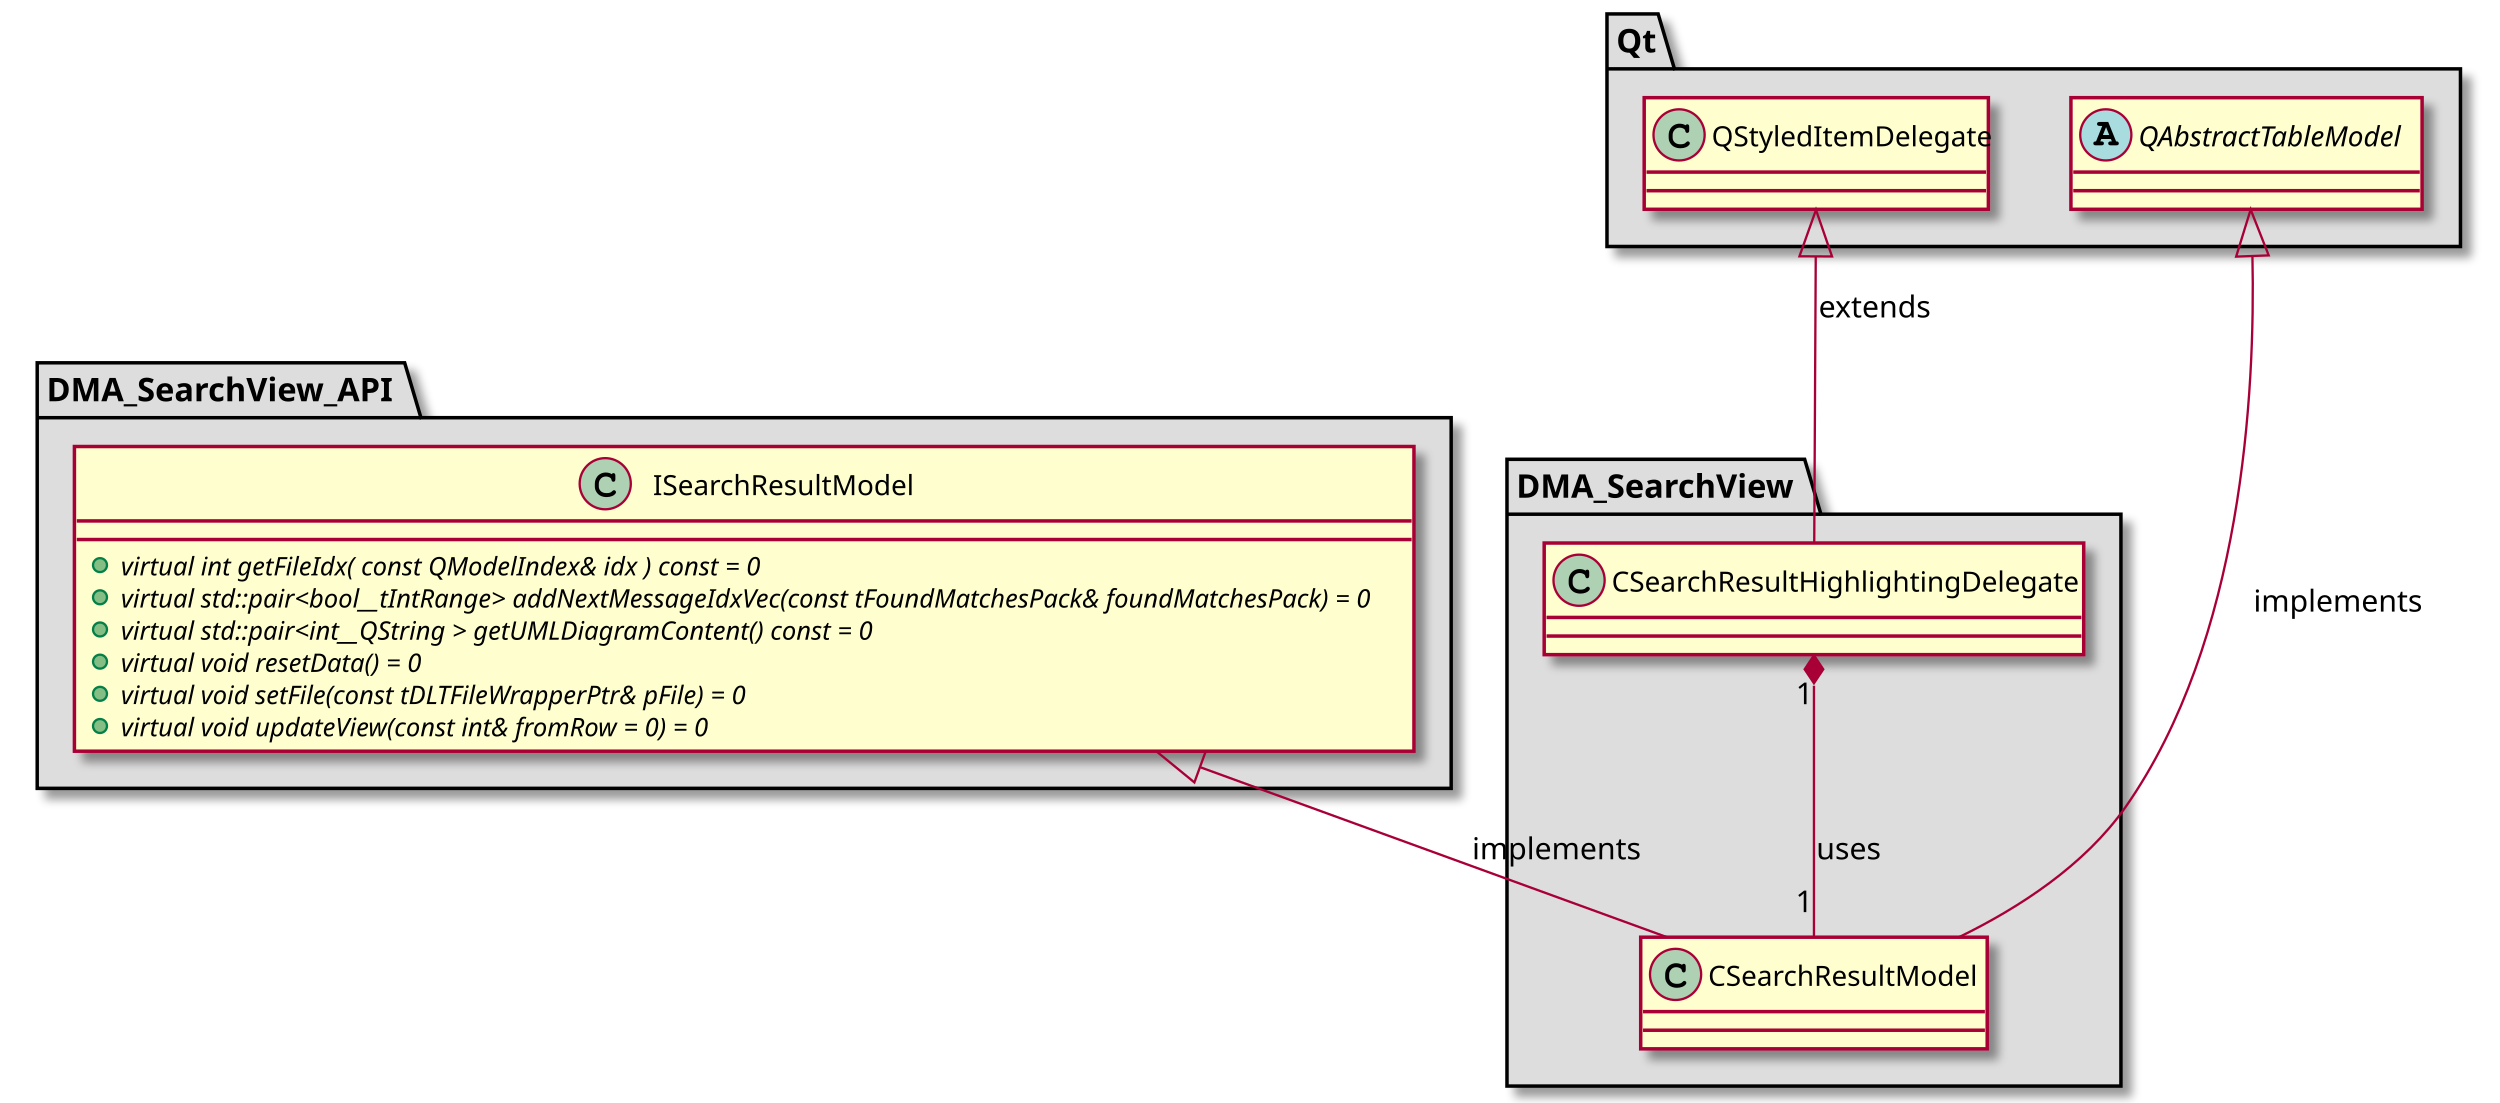
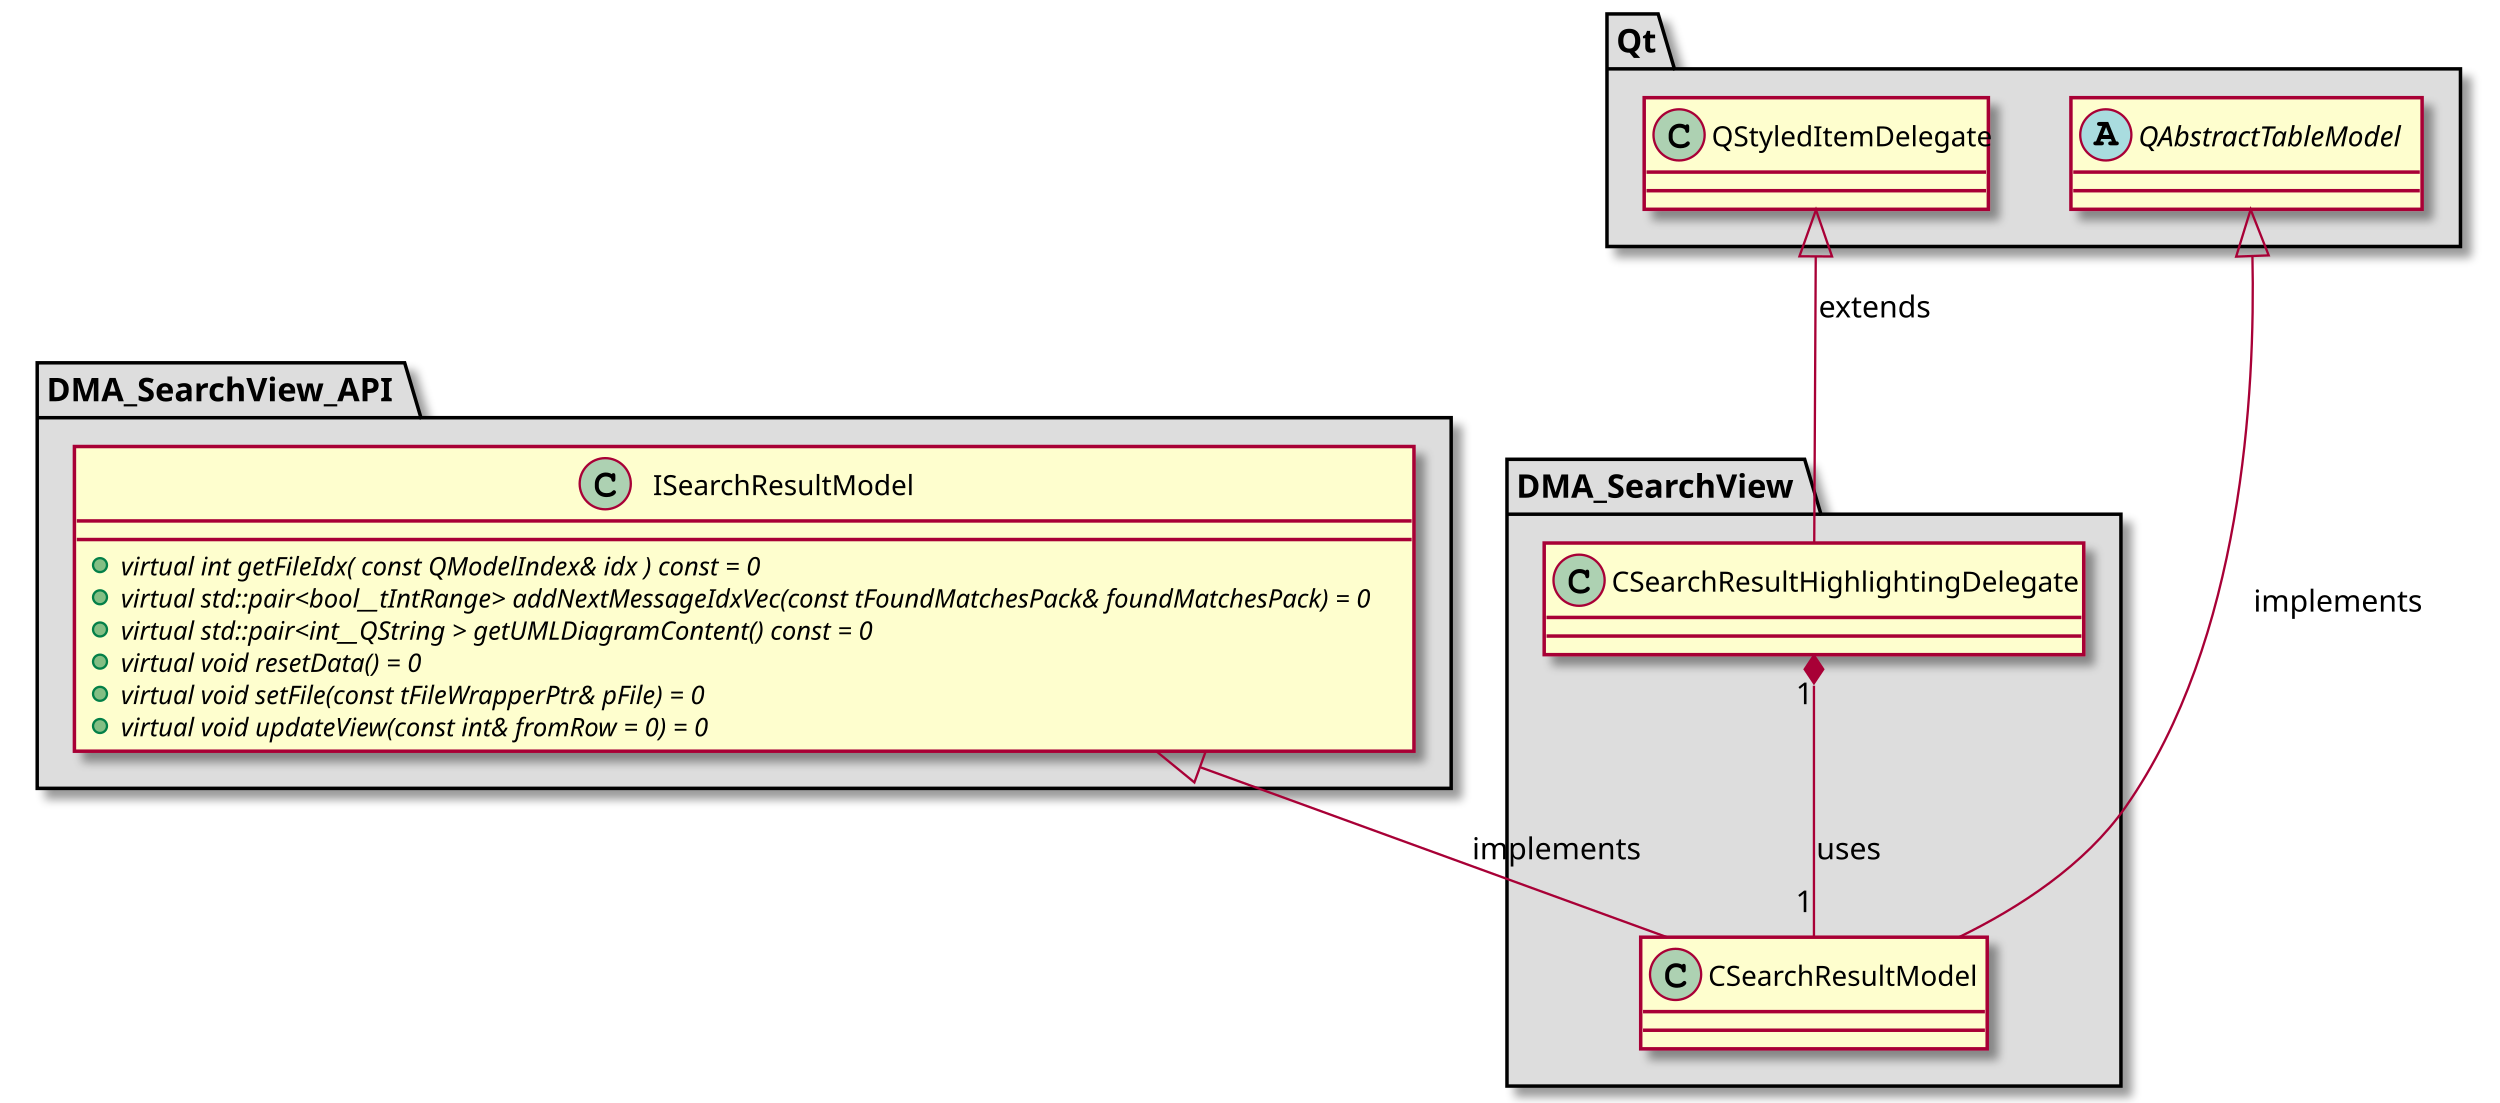
<svg xmlns="http://www.w3.org/2000/svg" contentScriptType="application/ecmascript" contentStyleType="text/css" height="474px" preserveAspectRatio="none" style="width:1075px;height:474px;background:#FEFEFE;" version="1.1" viewBox="0 0 1075 474" width="1075px" zoomAndPan="magnify">
  <defs>
-     <filter height="300%" id="fo9buocgxcle2" width="300%" x="-1" y="-1">
+     <filter height="300%" id="fei5rcqu06k7y" width="300%" x="-1" y="-1">
      <feGaussianBlur result="blurOut" stdDeviation="2.0" />
      <feColorMatrix in="blurOut" result="blurOut2" type="matrix" values="0 0 0 0 0 0 0 0 0 0 0 0 0 0 0 0 0 0 .4 0" />
      <feOffset dx="4.0" dy="4.0" in="blurOut2" result="blurOut3" />
      <feBlend in="SourceGraphic" in2="blurOut3" mode="normal" />
    </filter>
  </defs>
  <g>
-     <polygon fill="#DDDDDD" filter="url(#fo9buocgxcle2)" points="648,197.5,776,197.5,783,221.109,912,221.109,912,467,648,467,648,197.5" style="stroke:#000000;stroke-width:1.5;" />
+     <polygon fill="#DDDDDD" filter="url(#fei5rcqu06k7y)" points="648,197.5,776,197.5,783,221.109,912,221.109,912,467,648,467,648,197.5" style="stroke:#000000;stroke-width:1.5;" />
    <line style="stroke:#000000;stroke-width:1.5;" x1="648" x2="783" y1="221.109" y2="221.109" />
    <text fill="#000000" font-family="sans-serif" font-size="14" font-weight="bold" lengthAdjust="spacingAndGlyphs" textLength="122" x="652" y="214.033">DMA_SearchView</text>
-     <polygon fill="#DDDDDD" filter="url(#fo9buocgxcle2)" points="16,156,174,156,181,179.609,624,179.609,624,339,16,339,16,156" style="stroke:#000000;stroke-width:1.5;" />
+     <polygon fill="#DDDDDD" filter="url(#fei5rcqu06k7y)" points="16,156,174,156,181,179.609,624,179.609,624,339,16,339,16,156" style="stroke:#000000;stroke-width:1.5;" />
    <line style="stroke:#000000;stroke-width:1.5;" x1="16" x2="181" y1="179.609" y2="179.609" />
    <text fill="#000000" font-family="sans-serif" font-size="14" font-weight="bold" lengthAdjust="spacingAndGlyphs" textLength="152" x="20" y="172.533">DMA_SearchView_API</text>
-     <polygon fill="#DDDDDD" filter="url(#fo9buocgxcle2)" points="691,6,713,6,720,29.609,1058,29.609,1058,106,691,106,691,6" style="stroke:#000000;stroke-width:1.5;" />
+     <polygon fill="#DDDDDD" filter="url(#fei5rcqu06k7y)" points="691,6,713,6,720,29.609,1058,29.609,1058,106,691,106,691,6" style="stroke:#000000;stroke-width:1.5;" />
    <line style="stroke:#000000;stroke-width:1.5;" x1="691" x2="720" y1="29.609" y2="29.609" />
    <text fill="#000000" font-family="sans-serif" font-size="14" font-weight="bold" lengthAdjust="spacingAndGlyphs" textLength="16" x="695" y="22.533">Qt</text>
-     <rect codeLine="8" fill="#FEFECE" filter="url(#fo9buocgxcle2)" height="48" id="CSearchResultHighlightingDelegate" style="stroke:#A80036;stroke-width:1.5;" width="232" x="664" y="233.5" />
+     <rect codeLine="8" fill="#FEFECE" filter="url(#fei5rcqu06k7y)" height="48" id="CSearchResultHighlightingDelegate" style="stroke:#A80036;stroke-width:1.5;" width="232" x="664" y="233.5" />
    <ellipse cx="679" cy="249.5" fill="#ADD1B2" rx="11" ry="11" style="stroke:#A80036;stroke-width:1.0;" />
    <path d="M681.766,245.375 Q681.922,245.156 682.109,245.047 Q682.297,244.938 682.516,244.938 Q682.891,244.938 683.125,245.195 Q683.359,245.453 683.359,246.062 L683.359,247.516 Q683.359,248.125 683.125,248.391 Q682.891,248.656 682.516,248.656 Q682.172,248.656 681.969,248.453 Q681.766,248.266 681.656,247.75 Q681.609,247.391 681.422,247.203 Q681.094,246.828 680.484,246.609 Q679.875,246.391 679.25,246.391 Q678.484,246.391 677.852,246.719 Q677.219,247.047 676.727,247.797 Q676.234,248.547 676.234,249.578 L676.234,250.672 Q676.234,251.906 677.125,252.727 Q678.016,253.547 679.609,253.547 Q680.547,253.547 681.203,253.297 Q681.594,253.141 682.016,252.703 Q682.281,252.438 682.43,252.359 Q682.578,252.281 682.781,252.281 Q683.109,252.281 683.367,252.539 Q683.625,252.797 683.625,253.141 Q683.625,253.484 683.281,253.891 Q682.781,254.469 681.984,254.797 Q680.906,255.25 679.609,255.25 Q678.094,255.25 676.891,254.625 Q675.906,254.125 675.219,253.055 Q674.531,251.984 674.531,250.703 L674.531,249.547 Q674.531,248.219 675.148,247.07 Q675.766,245.922 676.859,245.305 Q677.953,244.688 679.188,244.688 Q679.922,244.688 680.57,244.852 Q681.219,245.016 681.766,245.375 Z " fill="#000000" />
    <text fill="#000000" font-family="sans-serif" font-size="12" lengthAdjust="spacingAndGlyphs" textLength="200" x="693" y="254.41">CSearchResultHighlightingDelegate</text>
    <line style="stroke:#A80036;stroke-width:1.5;" x1="665" x2="895" y1="265.5" y2="265.5" />
    <line style="stroke:#A80036;stroke-width:1.5;" x1="665" x2="895" y1="273.5" y2="273.5" />
-     <rect codeLine="12" fill="#FEFECE" filter="url(#fo9buocgxcle2)" height="48" id="CSearchResultModel" style="stroke:#A80036;stroke-width:1.5;" width="149" x="705.5" y="403" />
+     <rect codeLine="12" fill="#FEFECE" filter="url(#fei5rcqu06k7y)" height="48" id="CSearchResultModel" style="stroke:#A80036;stroke-width:1.5;" width="149" x="705.5" y="403" />
    <ellipse cx="720.5" cy="419" fill="#ADD1B2" rx="11" ry="11" style="stroke:#A80036;stroke-width:1.0;" />
    <path d="M723.266,414.875 Q723.422,414.656 723.609,414.547 Q723.797,414.438 724.016,414.438 Q724.391,414.438 724.625,414.695 Q724.859,414.953 724.859,415.562 L724.859,417.016 Q724.859,417.625 724.625,417.891 Q724.391,418.156 724.016,418.156 Q723.672,418.156 723.469,417.953 Q723.266,417.766 723.156,417.25 Q723.109,416.891 722.922,416.703 Q722.594,416.328 721.984,416.109 Q721.375,415.891 720.75,415.891 Q719.984,415.891 719.352,416.219 Q718.719,416.547 718.227,417.297 Q717.734,418.047 717.734,419.078 L717.734,420.172 Q717.734,421.406 718.625,422.227 Q719.516,423.047 721.109,423.047 Q722.047,423.047 722.703,422.797 Q723.094,422.641 723.516,422.203 Q723.781,421.938 723.93,421.859 Q724.078,421.781 724.281,421.781 Q724.609,421.781 724.867,422.039 Q725.125,422.297 725.125,422.641 Q725.125,422.984 724.781,423.391 Q724.281,423.969 723.484,424.297 Q722.406,424.75 721.109,424.75 Q719.594,424.75 718.391,424.125 Q717.406,423.625 716.719,422.555 Q716.031,421.484 716.031,420.203 L716.031,419.047 Q716.031,417.719 716.648,416.57 Q717.266,415.422 718.359,414.805 Q719.453,414.188 720.688,414.188 Q721.422,414.188 722.07,414.352 Q722.719,414.516 723.266,414.875 Z " fill="#000000" />
    <text fill="#000000" font-family="sans-serif" font-size="12" lengthAdjust="spacingAndGlyphs" textLength="117" x="734.5" y="423.91">CSearchResultModel</text>
    <line style="stroke:#A80036;stroke-width:1.5;" x1="706.5" x2="853.5" y1="435" y2="435" />
    <line style="stroke:#A80036;stroke-width:1.5;" x1="706.5" x2="853.5" y1="443" y2="443" />
-     <rect codeLine="21" fill="#FEFECE" filter="url(#fo9buocgxcle2)" height="131.016" id="ISearchResultModel" style="stroke:#A80036;stroke-width:1.5;" width="576" x="32" y="192" />
+     <rect codeLine="21" fill="#FEFECE" filter="url(#fei5rcqu06k7y)" height="131.016" id="ISearchResultModel" style="stroke:#A80036;stroke-width:1.5;" width="576" x="32" y="192" />
    <ellipse cx="260.25" cy="208" fill="#ADD1B2" rx="11" ry="11" style="stroke:#A80036;stroke-width:1.0;" />
    <path d="M263.016,203.875 Q263.172,203.656 263.359,203.547 Q263.547,203.438 263.766,203.438 Q264.141,203.438 264.375,203.695 Q264.609,203.953 264.609,204.562 L264.609,206.016 Q264.609,206.625 264.375,206.891 Q264.141,207.156 263.766,207.156 Q263.422,207.156 263.219,206.953 Q263.016,206.766 262.906,206.25 Q262.859,205.891 262.672,205.703 Q262.344,205.328 261.734,205.109 Q261.125,204.891 260.5,204.891 Q259.734,204.891 259.102,205.219 Q258.469,205.547 257.977,206.297 Q257.484,207.047 257.484,208.078 L257.484,209.172 Q257.484,210.406 258.375,211.227 Q259.266,212.047 260.859,212.047 Q261.797,212.047 262.453,211.797 Q262.844,211.641 263.266,211.203 Q263.531,210.938 263.68,210.859 Q263.828,210.781 264.031,210.781 Q264.359,210.781 264.617,211.039 Q264.875,211.297 264.875,211.641 Q264.875,211.984 264.531,212.391 Q264.031,212.969 263.234,213.297 Q262.156,213.75 260.859,213.75 Q259.344,213.75 258.141,213.125 Q257.156,212.625 256.469,211.555 Q255.781,210.484 255.781,209.203 L255.781,208.047 Q255.781,206.719 256.398,205.57 Q257.016,204.422 258.109,203.805 Q259.203,203.188 260.438,203.188 Q261.172,203.188 261.82,203.352 Q262.469,203.516 263.016,203.875 Z " fill="#000000" />
    <text fill="#000000" font-family="sans-serif" font-size="12" lengthAdjust="spacingAndGlyphs" textLength="111" x="280.75" y="212.91">ISearchResultModel</text>
    <line style="stroke:#A80036;stroke-width:1.5;" x1="33" x2="607" y1="224" y2="224" />
    <line style="stroke:#A80036;stroke-width:1.5;" x1="33" x2="607" y1="232" y2="232" />
    <ellipse cx="43" cy="243" fill="#84BE84" rx="3" ry="3" style="stroke:#038048;stroke-width:1.0;" />
    <text fill="#000000" font-family="sans-serif" font-size="11" font-style="italic" lengthAdjust="spacingAndGlyphs" textLength="280" x="52" y="247.419">virtual int getFileIdx( const QModelIndex&amp; idx ) const = 0</text>
    <ellipse cx="43" cy="256.836" fill="#84BE84" rx="3" ry="3" style="stroke:#038048;stroke-width:1.0;" />
    <text fill="#000000" font-family="sans-serif" font-size="11" font-style="italic" lengthAdjust="spacingAndGlyphs" textLength="550" x="52" y="261.255">virtual std::pair&lt;bool__tIntRange&gt; addNextMessageIdxVec(const tFoundMatchesPack&amp; foundMatchesPack) = 0</text>
    <ellipse cx="43" cy="270.672" fill="#84BE84" rx="3" ry="3" style="stroke:#038048;stroke-width:1.0;" />
    <text fill="#000000" font-family="sans-serif" font-size="11" font-style="italic" lengthAdjust="spacingAndGlyphs" textLength="326" x="52" y="275.091">virtual std::pair&lt;int__QString &gt; getUMLDiagramContent() const = 0</text>
    <ellipse cx="43" cy="284.508" fill="#84BE84" rx="3" ry="3" style="stroke:#038048;stroke-width:1.0;" />
    <text fill="#000000" font-family="sans-serif" font-size="11" font-style="italic" lengthAdjust="spacingAndGlyphs" textLength="130" x="52" y="288.927">virtual void resetData() = 0</text>
    <ellipse cx="43" cy="298.344" fill="#84BE84" rx="3" ry="3" style="stroke:#038048;stroke-width:1.0;" />
-     <text fill="#000000" font-family="sans-serif" font-size="11" font-style="italic" lengthAdjust="spacingAndGlyphs" textLength="281" x="52" y="302.763">virtual void setFile(const tDLTFileWrapperPtr&amp; pFile) = 0</text>
+     <text fill="#000000" font-family="sans-serif" font-size="11" font-style="italic" lengthAdjust="spacingAndGlyphs" textLength="260" x="52" y="302.763">virtual void setFile(const tFileWrapperPtr&amp; pFile) = 0</text>
    <ellipse cx="43" cy="312.18" fill="#84BE84" rx="3" ry="3" style="stroke:#038048;stroke-width:1.0;" />
    <text fill="#000000" font-family="sans-serif" font-size="11" font-style="italic" lengthAdjust="spacingAndGlyphs" textLength="251" x="52" y="316.599">virtual void updateView(const int&amp; fromRow = 0) = 0</text>
-     <rect codeLine="36" fill="#FEFECE" filter="url(#fo9buocgxcle2)" height="48" id="QAbstractTableModel" style="stroke:#A80036;stroke-width:1.5;" width="151" x="890.5" y="42" />
+     <rect codeLine="36" fill="#FEFECE" filter="url(#fei5rcqu06k7y)" height="48" id="QAbstractTableModel" style="stroke:#A80036;stroke-width:1.5;" width="151" x="890.5" y="42" />
    <ellipse cx="905.5" cy="58" fill="#A9DCDF" rx="11" ry="11" style="stroke:#A80036;stroke-width:1.0;" />
    <path d="M907.688,59.766 L903.547,59.766 L903.125,60.797 L903.547,60.797 Q904.156,60.797 904.422,61.031 Q904.688,61.266 904.688,61.656 Q904.688,62.031 904.422,62.266 Q904.156,62.5 903.547,62.5 L901.25,62.5 Q900.641,62.5 900.383,62.266 Q900.125,62.031 900.125,61.641 Q900.125,61.266 900.398,61.023 Q900.672,60.781 901.297,60.797 L903.969,54.141 L902.859,54.141 Q902.25,54.141 901.984,53.906 Q901.719,53.672 901.719,53.281 Q901.719,52.906 901.984,52.672 Q902.25,52.438 902.859,52.438 L906.531,52.438 L909.922,60.797 Q910.516,60.797 910.703,60.938 Q911.094,61.203 911.094,61.656 Q911.094,62.031 910.836,62.266 Q910.578,62.5 909.969,62.5 L907.672,62.5 Q907.062,62.5 906.797,62.266 Q906.531,62.031 906.531,61.641 Q906.531,61.266 906.797,61.031 Q907.062,60.797 907.672,60.797 L908.094,60.797 L907.688,59.766 Z M906.969,58.062 L905.609,54.688 L904.234,58.062 L906.969,58.062 Z " fill="#000000" />
    <text fill="#000000" font-family="sans-serif" font-size="12" font-style="italic" lengthAdjust="spacingAndGlyphs" textLength="119" x="919.5" y="62.91">QAbstractTableModel</text>
    <line style="stroke:#A80036;stroke-width:1.5;" x1="891.5" x2="1040.5" y1="74" y2="74" />
    <line style="stroke:#A80036;stroke-width:1.5;" x1="891.5" x2="1040.5" y1="82" y2="82" />
-     <rect codeLine="40" fill="#FEFECE" filter="url(#fo9buocgxcle2)" height="48" id="QStyledItemDelegate" style="stroke:#A80036;stroke-width:1.5;" width="148" x="707" y="42" />
+     <rect codeLine="40" fill="#FEFECE" filter="url(#fei5rcqu06k7y)" height="48" id="QStyledItemDelegate" style="stroke:#A80036;stroke-width:1.5;" width="148" x="707" y="42" />
    <ellipse cx="722" cy="58" fill="#ADD1B2" rx="11" ry="11" style="stroke:#A80036;stroke-width:1.0;" />
    <path d="M724.766,53.875 Q724.922,53.656 725.109,53.547 Q725.297,53.438 725.516,53.438 Q725.891,53.438 726.125,53.695 Q726.359,53.953 726.359,54.562 L726.359,56.016 Q726.359,56.625 726.125,56.891 Q725.891,57.156 725.516,57.156 Q725.172,57.156 724.969,56.953 Q724.766,56.766 724.656,56.25 Q724.609,55.891 724.422,55.703 Q724.094,55.328 723.484,55.109 Q722.875,54.891 722.25,54.891 Q721.484,54.891 720.852,55.219 Q720.219,55.547 719.727,56.297 Q719.234,57.047 719.234,58.078 L719.234,59.172 Q719.234,60.406 720.125,61.227 Q721.016,62.047 722.609,62.047 Q723.547,62.047 724.203,61.797 Q724.594,61.641 725.016,61.203 Q725.281,60.938 725.43,60.859 Q725.578,60.781 725.781,60.781 Q726.109,60.781 726.367,61.039 Q726.625,61.297 726.625,61.641 Q726.625,61.984 726.281,62.391 Q725.781,62.969 724.984,63.297 Q723.906,63.75 722.609,63.75 Q721.094,63.75 719.891,63.125 Q718.906,62.625 718.219,61.555 Q717.531,60.484 717.531,59.203 L717.531,58.047 Q717.531,56.719 718.148,55.57 Q718.766,54.422 719.859,53.805 Q720.953,53.188 722.188,53.188 Q722.922,53.188 723.57,53.352 Q724.219,53.516 724.766,53.875 Z " fill="#000000" />
    <text fill="#000000" font-family="sans-serif" font-size="12" lengthAdjust="spacingAndGlyphs" textLength="116" x="736" y="62.91">QStyledItemDelegate</text>
    <line style="stroke:#A80036;stroke-width:1.5;" x1="708" x2="854" y1="74" y2="74" />
    <line style="stroke:#A80036;stroke-width:1.5;" x1="708" x2="854" y1="82" y2="82" />
    <path codeLine="47" d="M780.771,110.348 C780.569,148.596 780.283,202.868 780.122,233.37 " fill="none" id="QStyledItemDelegate-backto-CSearchResultHighlightingDelegate" style="stroke:#A80036;stroke-width:1.0;" />
    <polygon fill="none" points="773.772,110.199,780.877,90.236,787.772,110.273,773.772,110.199" style="stroke:#A80036;stroke-width:1.0;" />
    <text fill="#000000" font-family="sans-serif" font-size="13" lengthAdjust="spacingAndGlyphs" textLength="46" x="782" y="136.495">extends</text>
    <path codeLine="48" d="M516.367,330.003 C588.38,356.225 664.889,384.084 716.829,402.998 " fill="none" id="ISearchResultModel-backto-CSearchResultModel" style="stroke:#A80036;stroke-width:1.0;" />
    <polygon fill="none" points="513.588,336.441,497.19,323.02,518.378,323.286,513.588,336.441" style="stroke:#A80036;stroke-width:1.0;" />
    <text fill="#000000" font-family="sans-serif" font-size="13" lengthAdjust="spacingAndGlyphs" textLength="67" x="633" y="369.495">implements</text>
    <path codeLine="49" d="M968.543,110.156 C969.831,169.024 964.167,275.354 914,347 C896.497,371.998 868.337,390.32 842.339,402.988 " fill="none" id="QAbstractTableModel-backto-CSearchResultModel" style="stroke:#A80036;stroke-width:1.0;" />
    <polygon fill="none" points="961.545,110.338,967.787,90.089,975.535,109.811,961.545,110.338" style="stroke:#A80036;stroke-width:1.0;" />
    <text fill="#000000" font-family="sans-serif" font-size="13" lengthAdjust="spacingAndGlyphs" textLength="67" x="969" y="262.995">implements</text>
    <path codeLine="52" d="M780,294.874 C780,327.701 780,374.998 780,402.908 " fill="none" id="CSearchResultHighlightingDelegate-backto-CSearchResultModel" style="stroke:#A80036;stroke-width:1.0;" />
    <polygon fill="#A80036" points="780,281.79,776,287.79,780,293.79,784,287.79,780,281.79" style="stroke:#A80036;stroke-width:1.0;" />
    <text fill="#000000" font-family="sans-serif" font-size="13" lengthAdjust="spacingAndGlyphs" textLength="28" x="781" y="369.495">uses</text>
    <text fill="#000000" font-family="sans-serif" font-size="13" lengthAdjust="spacingAndGlyphs" textLength="7" x="772.191" y="302.793">1</text>
    <text fill="#000000" font-family="sans-serif" font-size="13" lengthAdjust="spacingAndGlyphs" textLength="7" x="772.103" y="392.224">1</text>
  </g>
</svg>
